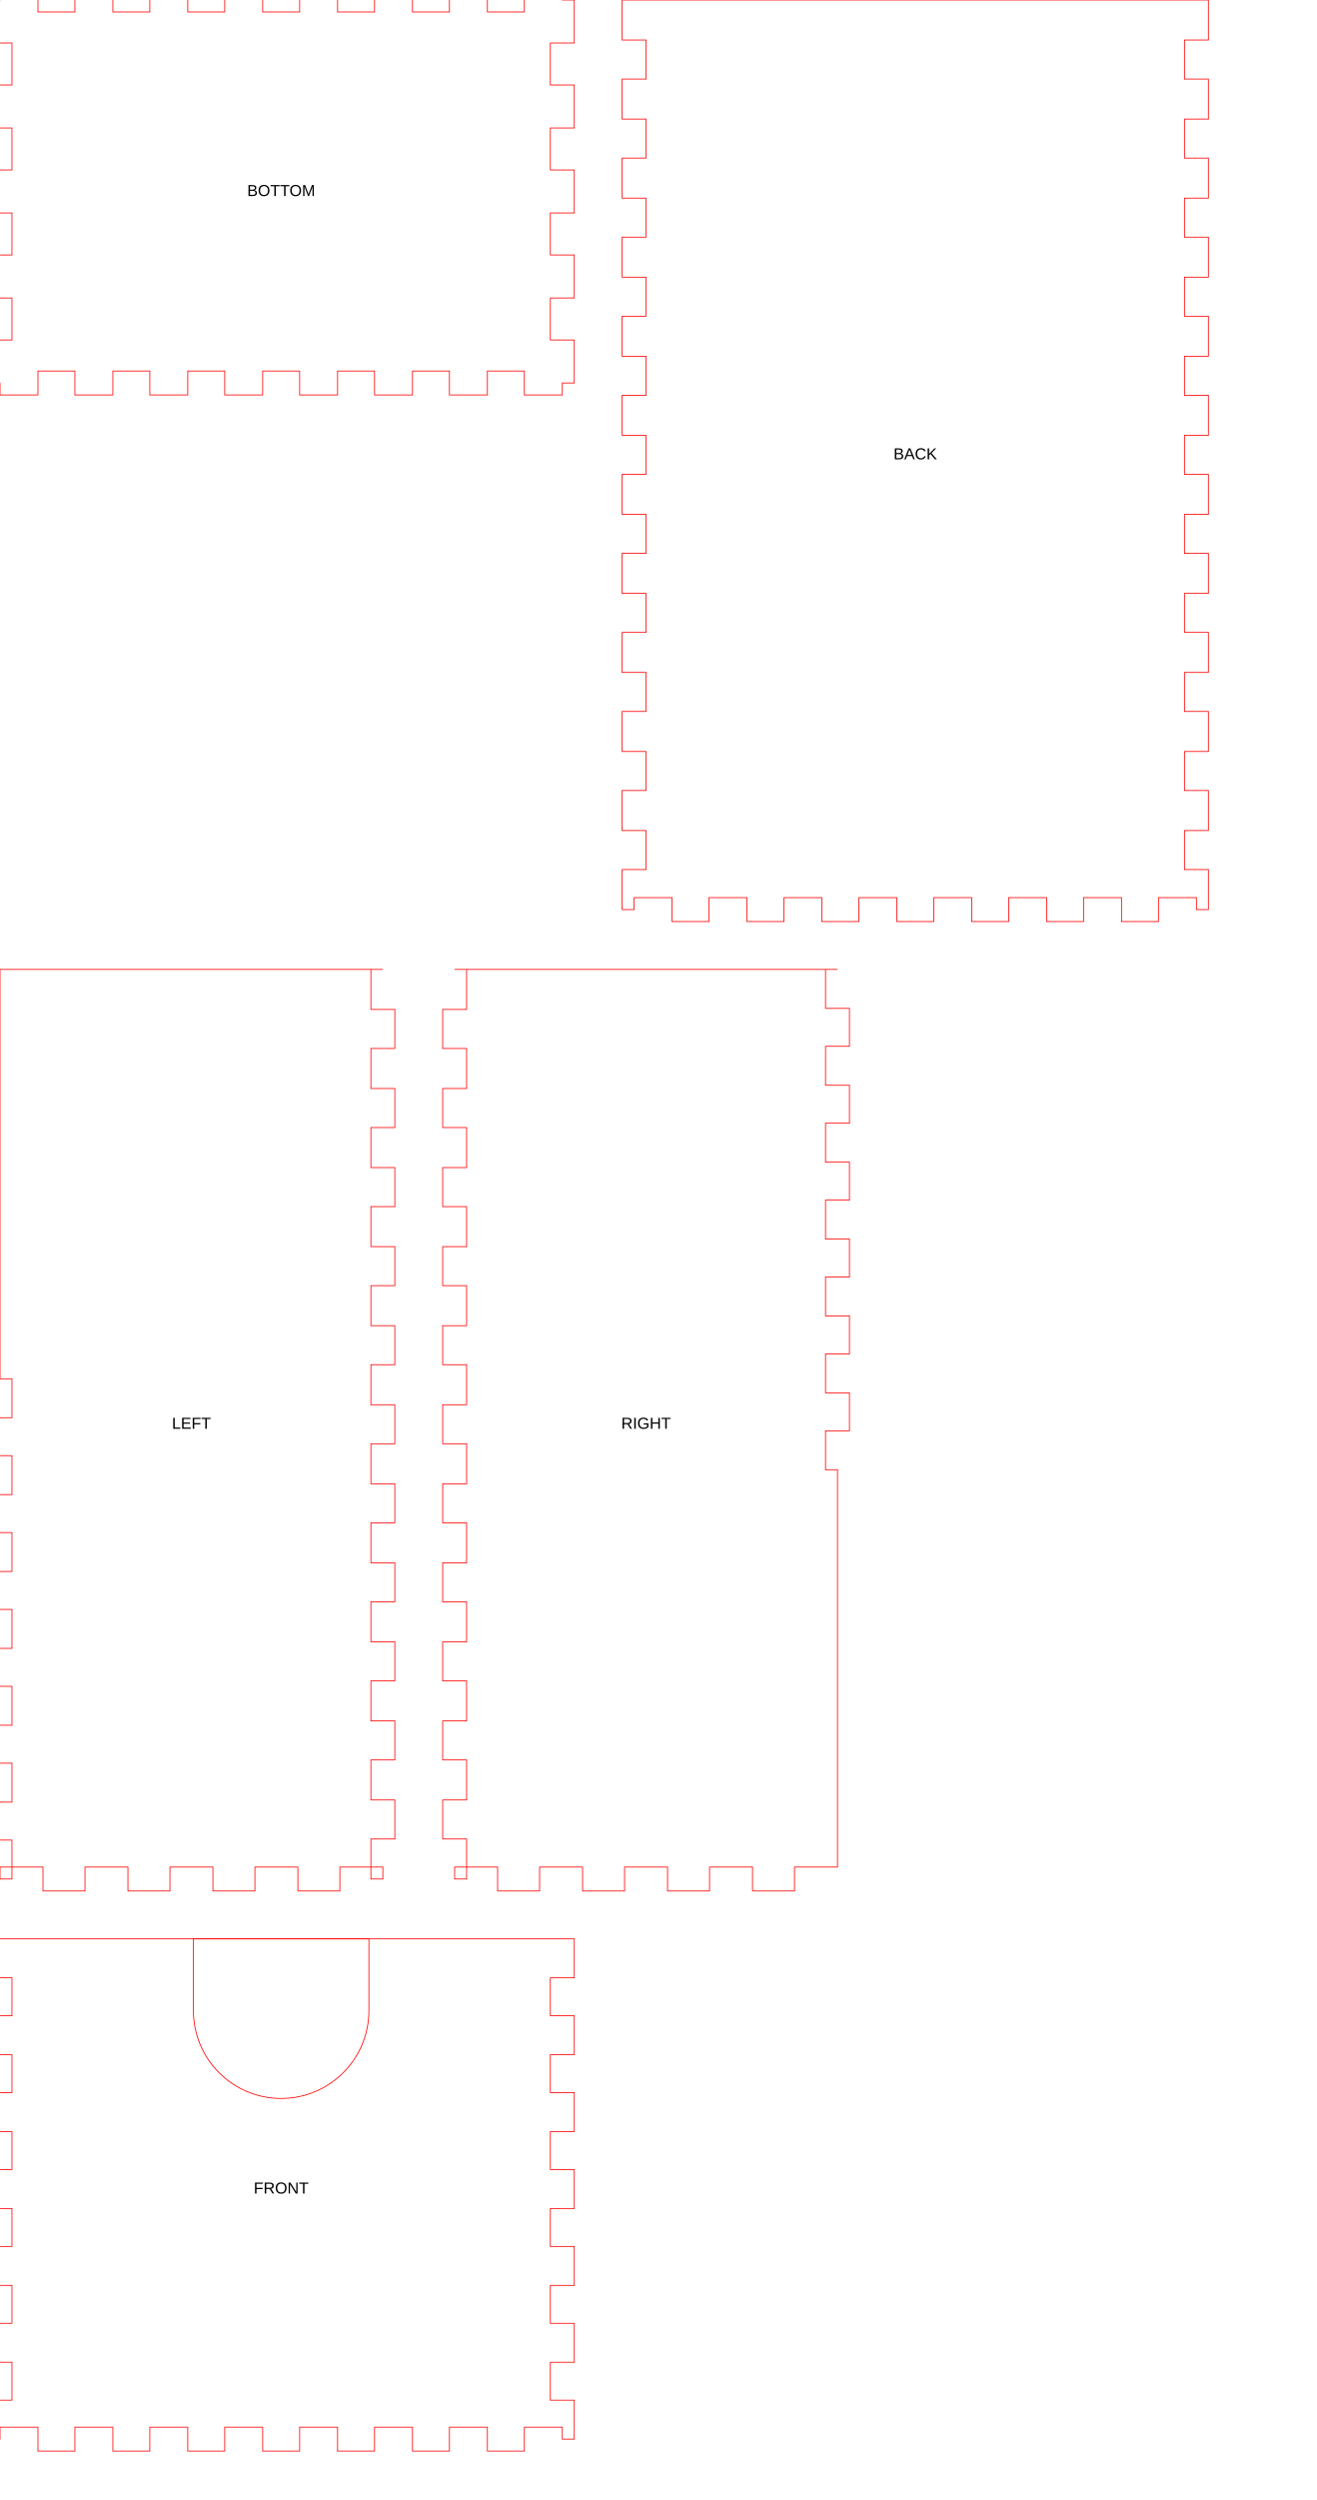
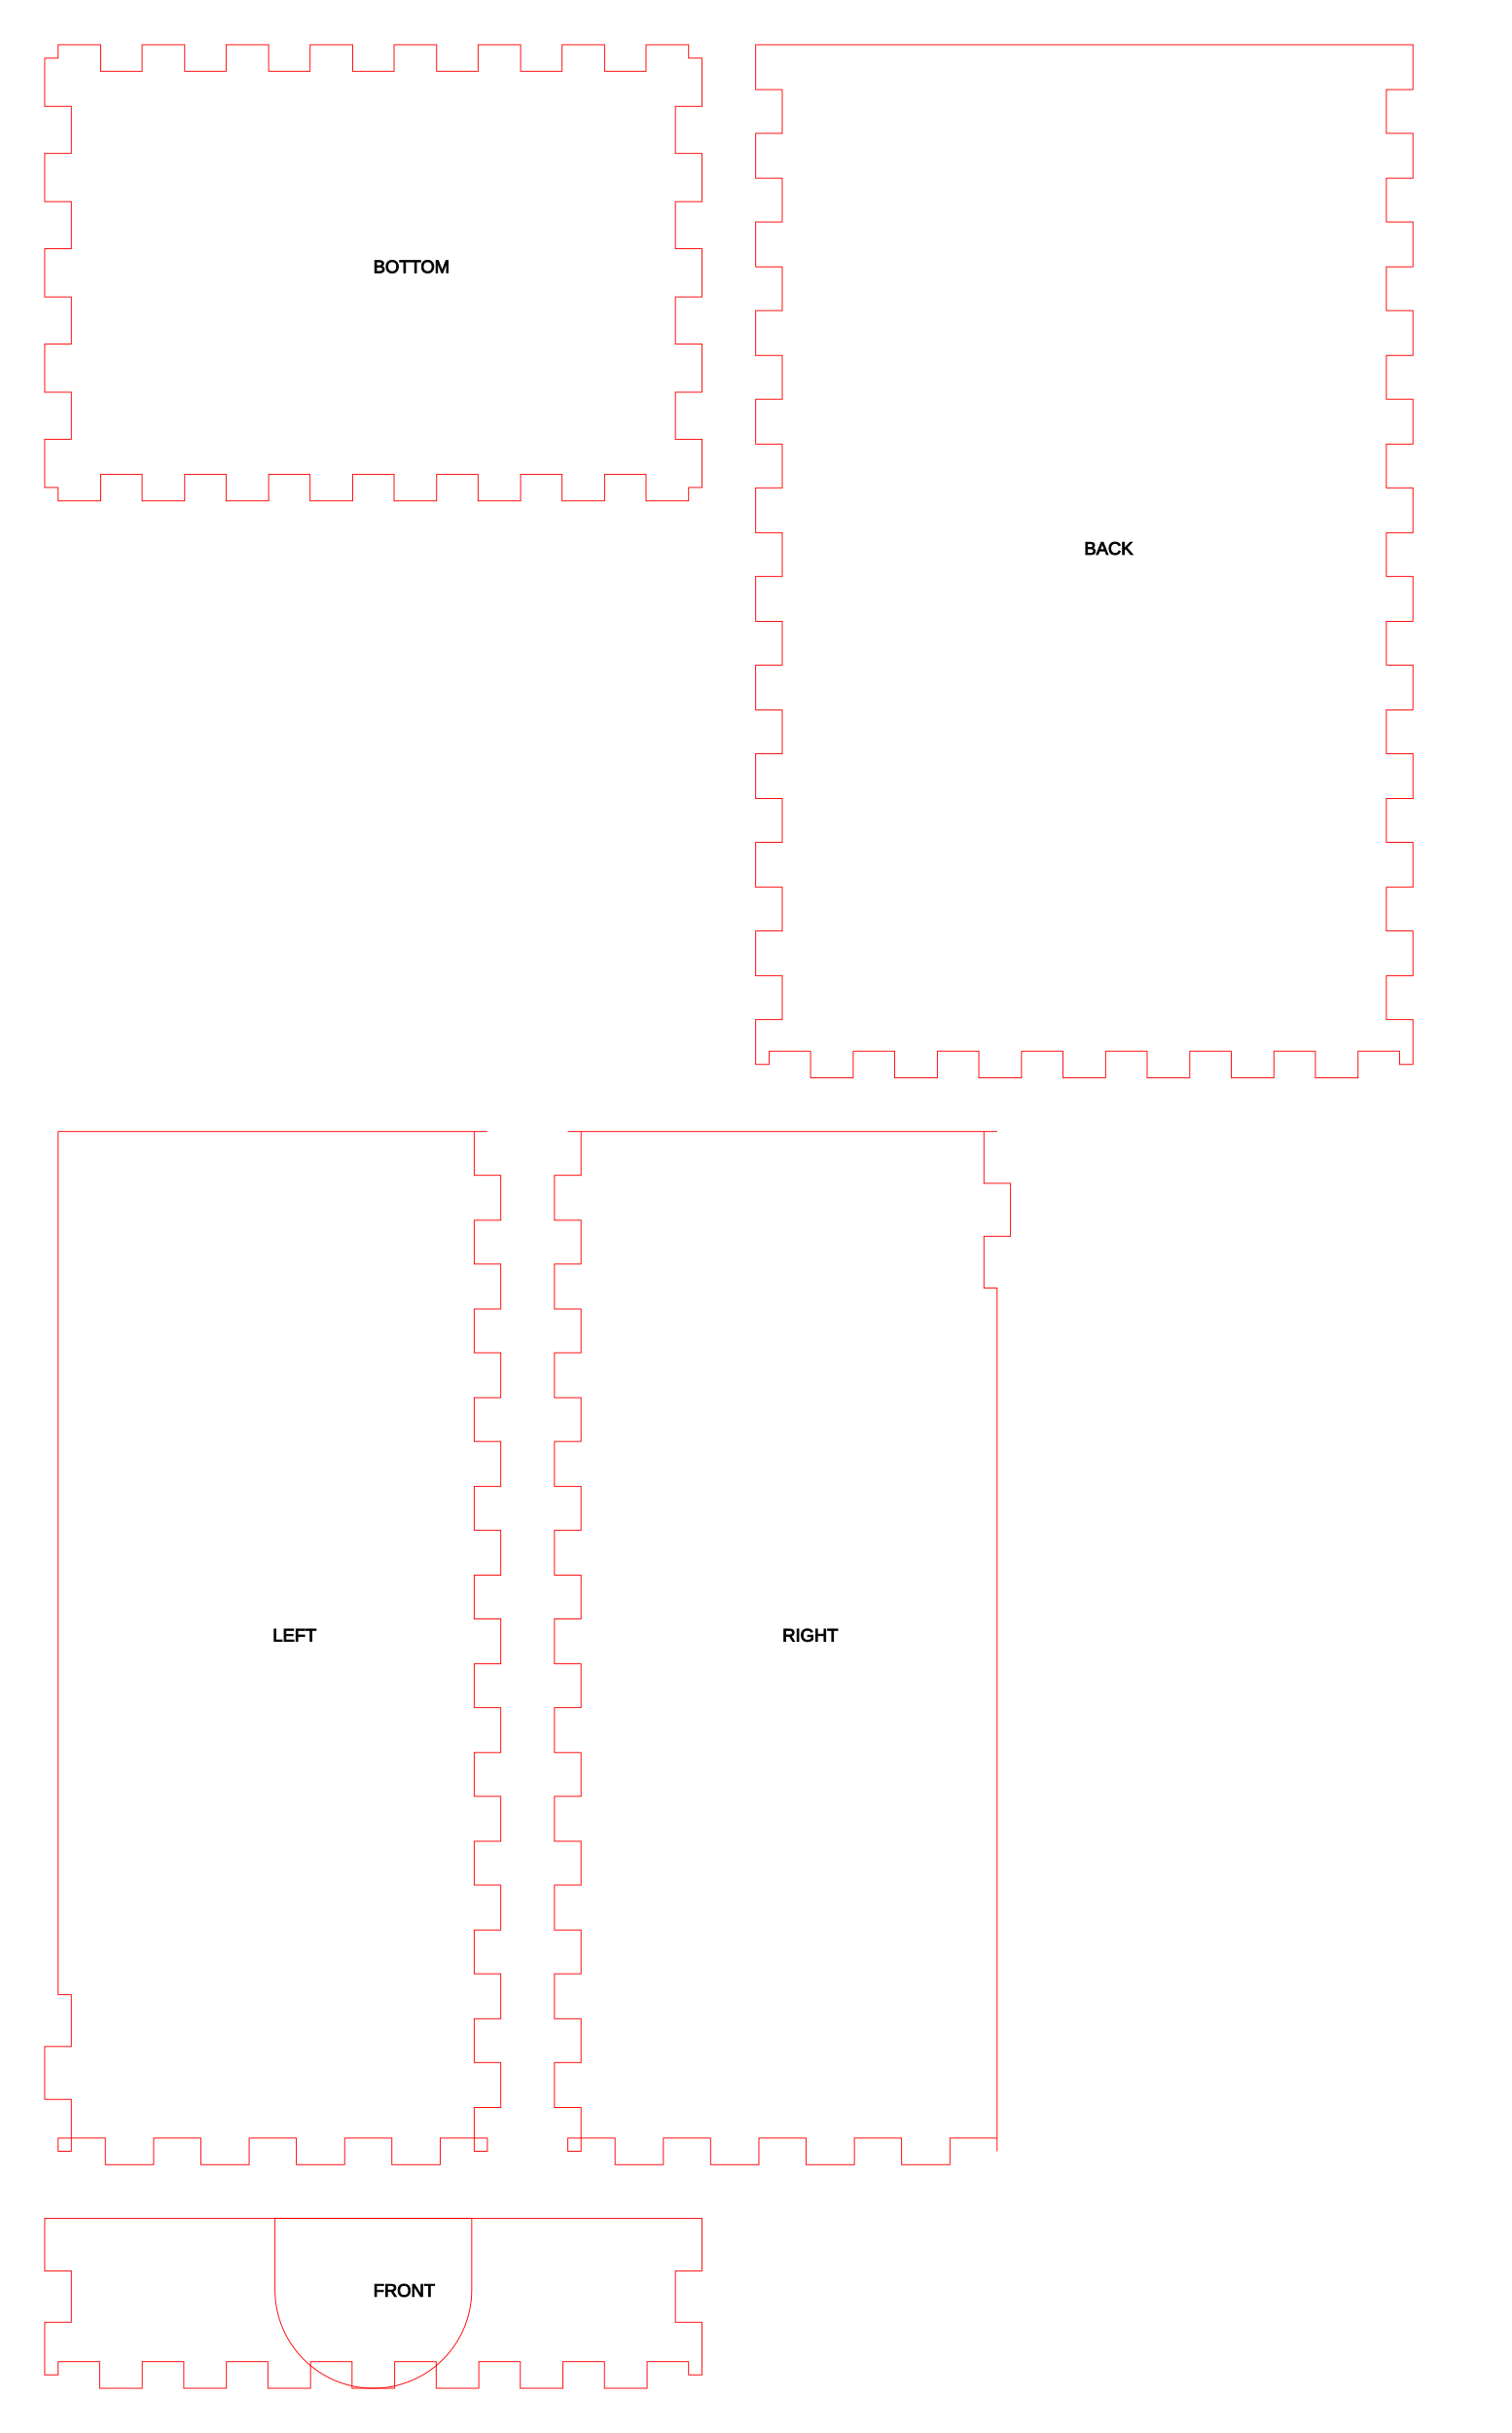
- <svg xmlns="http://www.w3.org/2000/svg" width="330mm" height="626.4mm" viewBox="0 0 330 626.4">
+ <svg xmlns="http://www.w3.org/2000/svg" width="338mm" height="544mm" viewBox="0 0 338 544">
  <style>
    .cut { fill: none; stroke: #ff0000; stroke-width: 0.2; }
    .score { fill: none; stroke: #0000ff; stroke-width: 0.2; stroke-dasharray: 2 2; }
    .engrave { fill: none; stroke: #000000; stroke-width: 0.2; }
    .text { fill: #000000; font-family: Arial, sans-serif; font-size: 4px; }
  </style>
  <g id="CUT" class="cut">
-     <g id="BOTTOM" transform="translate(0,0)">
-       <path d="M 0 0 L 0 -3 L 9.517 -3 L 9.517 0 L 9.517 3 L 18.783 3 L 18.783 0 L 18.783 -3 L 28.3 -3 L 28.3 0 L 28.3 3 L 37.567 3 L 37.567 0 L 37.567 -3 L 47.083 -3 L 47.083 0 L 47.083 3 L 56.35 3 L 56.35 0 L 56.35 -3 L 65.867 -3 L 65.867 0 L 65.867 3 L 75.133 3 L 75.133 0 L 75.133 -3 L 84.65 -3 L 84.65 0 L 84.65 3 L 93.917 3 L 93.917 0 L 93.917 -3 L 103.433 -3 L 103.433 0 L 103.433 3 L 112.7 3 L 112.7 0 L 112.7 -3 L 122.217 -3 L 122.217 0 L 122.217 3 L 131.483 3 L 131.483 0 L 131.483 -3 L 141 -3 L 141 0 L 144 0 L 144 10.778 L 141 10.778 L 138 10.778 L 138 21.306 L 141 21.306 L 144 21.306 L 144 32.083 L 141 32.083 L 138 32.083 L 138 42.611 L 141 42.611 L 144 42.611 L 144 53.389 L 141 53.389 L 138 53.389 L 138 63.917 L 141 63.917 L 144 63.917 L 144 74.694 L 141 74.694 L 138 74.694 L 138 85.222 L 141 85.222 L 144 85.222 L 144 96 L 141 96 L 141 99 L 131.483 99 L 131.483 96 L 131.483 93 L 122.217 93 L 122.217 96 L 122.217 99 L 112.7 99 L 112.7 96 L 112.7 93 L 103.433 93 L 103.433 96 L 103.433 99 L 93.917 99 L 93.917 96 L 93.917 93 L 84.65 93 L 84.65 96 L 84.65 99 L 75.133 99 L 75.133 96 L 75.133 93 L 65.867 93 L 65.867 96 L 65.867 99 L 56.35 99 L 56.35 96 L 56.35 93 L 47.083 93 L 47.083 96 L 47.083 99 L 37.567 99 L 37.567 96 L 37.567 93 L 28.3 93 L 28.3 96 L 28.3 99 L 18.783 99 L 18.783 96 L 18.783 93 L 9.517 93 L 9.517 96 L 9.517 99 L 0 99 L 0 96 L -3 96 L -3 85.222 L 0 85.222 L 3 85.222 L 3 74.694 L 0 74.694 L -3 74.694 L -3 63.917 L 0 63.917 L 3 63.917 L 3 53.389 L 0 53.389 L -3 53.389 L -3 42.611 L 0 42.611 L 3 42.611 L 3 32.083 L 0 32.083 L -3 32.083 L -3 21.306 L 0 21.306 L 3 21.306 L 3 10.778 L 0 10.778 L -3 10.778 L -3 -0 L 0 -0 Z" />
+     <g id="BOTTOM" transform="translate(13,13)">
+       <path d="M 0 0 L 0 -3 L 9.517 -3 L 9.517 0 L 9.517 2.95 L 18.783 2.95 L 18.783 0 L 18.783 -3 L 28.3 -3 L 28.3 0 L 28.3 2.95 L 37.567 2.95 L 37.567 0 L 37.567 -3 L 47.083 -3 L 47.083 0 L 47.083 2.95 L 56.35 2.95 L 56.35 0 L 56.35 -3 L 65.867 -3 L 65.867 0 L 65.867 2.95 L 75.133 2.95 L 75.133 0 L 75.133 -3 L 84.65 -3 L 84.65 0 L 84.65 2.95 L 93.917 2.95 L 93.917 0 L 93.917 -3 L 103.433 -3 L 103.433 0 L 103.433 2.95 L 112.7 2.95 L 112.7 0 L 112.7 -3 L 122.217 -3 L 122.217 0 L 122.217 2.95 L 131.483 2.95 L 131.483 0 L 131.483 -3 L 141 -3 L 141 0 L 144 0 L 144 10.778 L 141 10.778 L 138.05 10.778 L 138.05 21.306 L 141 21.306 L 144 21.306 L 144 32.083 L 141 32.083 L 138.05 32.083 L 138.05 42.611 L 141 42.611 L 144 42.611 L 144 53.389 L 141 53.389 L 138.05 53.389 L 138.05 63.917 L 141 63.917 L 144 63.917 L 144 74.694 L 141 74.694 L 138.05 74.694 L 138.05 85.222 L 141 85.222 L 144 85.222 L 144 96 L 141 96 L 141 99 L 131.483 99 L 131.483 96 L 131.483 93.05 L 122.217 93.05 L 122.217 96 L 122.217 99 L 112.7 99 L 112.7 96 L 112.7 93.05 L 103.433 93.05 L 103.433 96 L 103.433 99 L 93.917 99 L 93.917 96 L 93.917 93.05 L 84.65 93.05 L 84.65 96 L 84.65 99 L 75.133 99 L 75.133 96 L 75.133 93.05 L 65.867 93.05 L 65.867 96 L 65.867 99 L 56.35 99 L 56.35 96 L 56.35 93.05 L 47.083 93.05 L 47.083 96 L 47.083 99 L 37.567 99 L 37.567 96 L 37.567 93.05 L 28.3 93.05 L 28.3 96 L 28.3 99 L 18.783 99 L 18.783 96 L 18.783 93.05 L 9.517 93.05 L 9.517 96 L 9.517 99 L -0 99 L -0 96 L -3 96 L -3 85.222 L 0 85.222 L 2.95 85.222 L 2.95 74.694 L 0 74.694 L -3 74.694 L -3 63.917 L 0 63.917 L 2.95 63.917 L 2.95 53.389 L 0 53.389 L -3 53.389 L -3 42.611 L 0 42.611 L 2.95 42.611 L 2.95 32.083 L 0 32.083 L -3 32.083 L -3 21.306 L 0 21.306 L 2.95 21.306 L 2.95 10.778 L 0 10.778 L -3 10.778 L -3 0 L 0 0 Z" />
    </g>
-     <g id="BACK" transform="translate(159,0)">
-       <path d="M 0 0 L 141 0 L 144 0 L 144 10.033 L 141 10.033 L 138 10.033 L 138 19.815 L 141 19.815 L 144 19.815 L 144 29.848 L 141 29.848 L 138 29.848 L 138 39.63 L 141 39.63 L 144 39.63 L 144 49.663 L 141 49.663 L 138 49.663 L 138 59.446 L 141 59.446 L 144 59.446 L 144 69.478 L 141 69.478 L 138 69.478 L 138 79.261 L 141 79.261 L 144 79.261 L 144 89.293 L 141 89.293 L 138 89.293 L 138 99.076 L 141 99.076 L 144 99.076 L 144 109.109 L 141 109.109 L 138 109.109 L 138 118.891 L 141 118.891 L 144 118.891 L 144 128.924 L 141 128.924 L 138 128.924 L 138 138.707 L 141 138.707 L 144 138.707 L 144 148.739 L 141 148.739 L 138 148.739 L 138 158.522 L 141 158.522 L 144 158.522 L 144 168.554 L 141 168.554 L 138 168.554 L 138 178.337 L 141 178.337 L 144 178.337 L 144 188.37 L 141 188.37 L 138 188.37 L 138 198.152 L 141 198.152 L 144 198.152 L 144 208.185 L 141 208.185 L 138 208.185 L 138 217.967 L 141 217.967 L 144 217.967 L 144 228 L 141 228 L 141 225 L 131.483 225 L 131.483 228 L 131.483 231 L 122.217 231 L 122.217 228 L 122.217 225 L 112.7 225 L 112.7 228 L 112.7 231 L 103.433 231 L 103.433 228 L 103.433 225 L 93.917 225 L 93.917 228 L 93.917 231 L 84.65 231 L 84.65 228 L 84.65 225 L 75.133 225 L 75.133 228 L 75.133 231 L 65.867 231 L 65.867 228 L 65.867 225 L 56.35 225 L 56.35 228 L 56.35 231 L 47.083 231 L 47.083 228 L 47.083 225 L 37.567 225 L 37.567 228 L 37.567 231 L 28.3 231 L 28.3 228 L 28.3 225 L 18.783 225 L 18.783 228 L 18.783 231 L 9.517 231 L 9.517 228 L 9.517 225 L 0 225 L 0 228 L -3 228 L -3 217.967 L 0 217.967 L 3 217.967 L 3 208.185 L 0 208.185 L -3 208.185 L -3 198.152 L 0 198.152 L 3 198.152 L 3 188.37 L 0 188.37 L -3 188.37 L -3 178.337 L 0 178.337 L 3 178.337 L 3 168.554 L 0 168.554 L -3 168.554 L -3 158.522 L 0 158.522 L 3 158.522 L 3 148.739 L 0 148.739 L -3 148.739 L -3 138.707 L 0 138.707 L 3 138.707 L 3 128.924 L 0 128.924 L -3 128.924 L -3 118.891 L 0 118.891 L 3 118.891 L 3 109.109 L 0 109.109 L -3 109.109 L -3 99.076 L 0 99.076 L 3 99.076 L 3 89.293 L 0 89.293 L -3 89.293 L -3 79.261 L 0 79.261 L 3 79.261 L 3 69.478 L 0 69.478 L -3 69.478 L -3 59.446 L 0 59.446 L 3 59.446 L 3 49.663 L 0 49.663 L -3 49.663 L -3 39.63 L 0 39.63 L 3 39.63 L 3 29.848 L 0 29.848 L -3 29.848 L -3 19.815 L 0 19.815 L 3 19.815 L 3 10.033 L 0 10.033 L -3 10.033 L -3 -0 L 0 -0 Z" />
+     <g id="BACK" transform="translate(172,10)">
+       <path d="M 0 0 L 141 0 L 144 0 L 144 10.033 L 141 10.033 L 138.05 10.033 L 138.05 19.815 L 141 19.815 L 144 19.815 L 144 29.848 L 141 29.848 L 138.05 29.848 L 138.05 39.63 L 141 39.63 L 144 39.63 L 144 49.663 L 141 49.663 L 138.05 49.663 L 138.05 59.446 L 141 59.446 L 144 59.446 L 144 69.478 L 141 69.478 L 138.05 69.478 L 138.05 79.261 L 141 79.261 L 144 79.261 L 144 89.293 L 141 89.293 L 138.05 89.293 L 138.05 99.076 L 141 99.076 L 144 99.076 L 144 109.109 L 141 109.109 L 138.05 109.109 L 138.05 118.891 L 141 118.891 L 144 118.891 L 144 128.924 L 141 128.924 L 138.05 128.924 L 138.05 138.707 L 141 138.707 L 144 138.707 L 144 148.739 L 141 148.739 L 138.05 148.739 L 138.05 158.522 L 141 158.522 L 144 158.522 L 144 168.554 L 141 168.554 L 138.05 168.554 L 138.05 178.337 L 141 178.337 L 144 178.337 L 144 188.37 L 141 188.37 L 138.05 188.37 L 138.05 198.152 L 141 198.152 L 144 198.152 L 144 208.185 L 141 208.185 L 138.05 208.185 L 138.05 217.967 L 141 217.967 L 144 217.967 L 144 228 L 141 228 L 141 225.05 L 131.717 225.05 L 131.717 228 L 131.717 231 L 122.183 231 L 122.183 228 L 122.183 225.05 L 112.9 225.05 L 112.9 228 L 112.9 231 L 103.367 231 L 103.367 228 L 103.367 225.05 L 94.083 225.05 L 94.083 228 L 94.083 231 L 84.55 231 L 84.55 228 L 84.55 225.05 L 75.267 225.05 L 75.267 228 L 75.267 231 L 65.733 231 L 65.733 228 L 65.733 225.05 L 56.45 225.05 L 56.45 228 L 56.45 231 L 46.917 231 L 46.917 228 L 46.917 225.05 L 37.633 225.05 L 37.633 228 L 37.633 231 L 28.1 231 L 28.1 228 L 28.1 225.05 L 18.817 225.05 L 18.817 228 L 18.817 231 L 9.283 231 L 9.283 228 L 9.283 225.05 L 0 225.05 L 0 228 L -3 228 L -3 217.967 L 0 217.967 L 2.95 217.967 L 2.95 208.185 L 0 208.185 L -3 208.185 L -3 198.152 L 0 198.152 L 2.95 198.152 L 2.95 188.37 L 0 188.37 L -3 188.37 L -3 178.337 L 0 178.337 L 2.95 178.337 L 2.95 168.554 L 0 168.554 L -3 168.554 L -3 158.522 L 0 158.522 L 2.95 158.522 L 2.95 148.739 L 0 148.739 L -3 148.739 L -3 138.707 L 0 138.707 L 2.95 138.707 L 2.95 128.924 L 0 128.924 L -3 128.924 L -3 118.891 L 0 118.891 L 2.95 118.891 L 2.95 109.109 L 0 109.109 L -3 109.109 L -3 99.076 L 0 99.076 L 2.95 99.076 L 2.95 89.293 L 0 89.293 L -3 89.293 L -3 79.261 L 0 79.261 L 2.95 79.261 L 2.95 69.478 L 0 69.478 L -3 69.478 L -3 59.446 L 0 59.446 L 2.95 59.446 L 2.95 49.663 L 0 49.663 L -3 49.663 L -3 39.63 L 0 39.63 L 2.95 39.63 L 2.95 29.848 L 0 29.848 L -3 29.848 L -3 19.815 L 0 19.815 L 2.95 19.815 L 2.95 10.033 L 0 10.033 L -3 10.033 L -3 -0 L 0 -0 Z" />
    </g>
-     <g id="LEFT" transform="translate(0,243)">
-       <path d="M 0 0 L 96 0 L 93 0 L 93 10.033 L 96 10.033 L 99 10.033 L 99 19.815 L 96 19.815 L 93 19.815 L 93 29.848 L 96 29.848 L 99 29.848 L 99 39.63 L 96 39.63 L 93 39.63 L 93 49.663 L 96 49.663 L 99 49.663 L 99 59.446 L 96 59.446 L 93 59.446 L 93 69.478 L 96 69.478 L 99 69.478 L 99 79.261 L 96 79.261 L 93 79.261 L 93 89.293 L 96 89.293 L 99 89.293 L 99 99.076 L 96 99.076 L 93 99.076 L 93 109.109 L 96 109.109 L 99 109.109 L 99 118.891 L 96 118.891 L 93 118.891 L 93 128.924 L 96 128.924 L 99 128.924 L 99 138.707 L 96 138.707 L 93 138.707 L 93 148.739 L 96 148.739 L 99 148.739 L 99 158.522 L 96 158.522 L 93 158.522 L 93 168.554 L 96 168.554 L 99 168.554 L 99 178.337 L 96 178.337 L 93 178.337 L 93 188.37 L 96 188.37 L 99 188.37 L 99 198.152 L 96 198.152 L 93 198.152 L 93 208.185 L 96 208.185 L 99 208.185 L 99 217.967 L 96 217.967 L 93 217.967 L 93 228 L 96 228 L 96 225 L 85.222 225 L 85.222 228 L 85.222 231 L 74.694 231 L 74.694 228 L 74.694 225 L 63.917 225 L 63.917 228 L 63.917 231 L 53.389 231 L 53.389 228 L 53.389 225 L 42.611 225 L 42.611 228 L 42.611 231 L 32.083 231 L 32.083 228 L 32.083 225 L 21.306 225 L 21.306 228 L 21.306 231 L 10.778 231 L 10.778 228 L 10.778 225 L -0 225 L -0 228 L 3 228 L 3 218.238 L 0 218.238 L -3 218.238 L -3 208.727 L 0 208.727 L 3 208.727 L 3 198.965 L 0 198.965 L -3 198.965 L -3 189.454 L 0 189.454 L 3 189.454 L 3 179.692 L 0 179.692 L -3 179.692 L -3 170.181 L 0 170.181 L 3 170.181 L 3 160.419 L 0 160.419 L -3 160.419 L -3 150.908 L 0 150.908 L 3 150.908 L 3 141.146 L 0 141.146 L -3 141.146 L -3 131.635 L 0 131.635 L 3 131.635 L 3 121.873 L 0 121.873 L -3 121.873 L -3 112.362 L 0 112.362 L 3 112.362 L 3 102.6 L 0 102.6 Z" />
+     <g id="LEFT" transform="translate(13,253)">
+       <path d="M 0 0 L 96 0 L 93.05 0 L 93.05 9.793 L 96 9.793 L 99 9.793 L 99 19.837 L 96 19.837 L 93.05 19.837 L 93.05 29.63 L 96 29.63 L 99 29.63 L 99 39.674 L 96 39.674 L 93.05 39.674 L 93.05 49.467 L 96 49.467 L 99 49.467 L 99 59.511 L 96 59.511 L 93.05 59.511 L 93.05 69.304 L 96 69.304 L 99 69.304 L 99 79.348 L 96 79.348 L 93.05 79.348 L 93.05 89.141 L 96 89.141 L 99 89.141 L 99 99.185 L 96 99.185 L 93.05 99.185 L 93.05 108.978 L 96 108.978 L 99 108.978 L 99 119.022 L 96 119.022 L 93.05 119.022 L 93.05 128.815 L 96 128.815 L 99 128.815 L 99 138.859 L 96 138.859 L 93.05 138.859 L 93.05 148.652 L 96 148.652 L 99 148.652 L 99 158.696 L 96 158.696 L 93.05 158.696 L 93.05 168.489 L 96 168.489 L 99 168.489 L 99 178.533 L 96 178.533 L 93.05 178.533 L 93.05 188.326 L 96 188.326 L 99 188.326 L 99 198.37 L 96 198.37 L 93.05 198.37 L 93.05 208.163 L 96 208.163 L 99 208.163 L 99 218.207 L 96 218.207 L 93.05 218.207 L 93.05 228 L 96 228 L 96 225.05 L 85.445 225.05 L 85.445 228 L 85.445 231 L 74.639 231 L 74.639 228 L 74.639 225.05 L 64.083 225.05 L 64.083 228 L 64.083 231 L 53.278 231 L 53.278 228 L 53.278 225.05 L 42.722 225.05 L 42.722 228 L 42.722 231 L 31.917 231 L 31.917 228 L 31.917 225.05 L 21.361 225.05 L 21.361 228 L 21.361 231 L 10.555 231 L 10.555 228 L 10.555 225.05 L -0 225.05 L -0 228 L 2.95 228 L 2.95 216.417 L 0 216.417 L -3 216.417 L -3 204.583 L 0 204.583 L 2.95 204.583 L 2.95 193 L 0 193 L 0 0 Z" />
    </g>
-     <g id="RIGHT" transform="translate(114,243)">
-       <path d="M 0 0 L 96 0 L 93 0 L 93 9.762 L 96 9.762 L 99 9.762 L 99 19.273 L 96 19.273 L 93 19.273 L 93 29.035 L 96 29.035 L 99 29.035 L 99 38.546 L 96 38.546 L 93 38.546 L 93 48.308 L 96 48.308 L 99 48.308 L 99 57.819 L 96 57.819 L 93 57.819 L 93 67.581 L 96 67.581 L 99 67.581 L 99 77.092 L 96 77.092 L 93 77.092 L 93 86.854 L 96 86.854 L 99 86.854 L 99 96.365 L 96 96.365 L 93 96.365 L 93 106.127 L 96 106.127 L 99 106.127 L 99 115.638 L 96 115.638 L 93 115.638 L 93 125.4 L 96 125.4 L 96 225 L 85.222 225 L 85.222 228 L 85.222 231 L 74.694 231 L 74.694 228 L 74.694 225 L 63.917 225 L 63.917 228 L 63.917 231 L 53.389 231 L 53.389 228 L 53.389 225 L 42.611 225 L 42.611 228 L 42.611 231 L 32.083 231 L 32.083 228 L 32.083 225 L 21.306 225 L 21.306 228 L 21.306 231 L 10.778 231 L 10.778 228 L 10.778 225 L -0 225 L -0 228 L 3 228 L 3 217.967 L 0 217.967 L -3 217.967 L -3 208.185 L 0 208.185 L 3 208.185 L 3 198.152 L 0 198.152 L -3 198.152 L -3 188.37 L 0 188.37 L 3 188.37 L 3 178.337 L 0 178.337 L -3 178.337 L -3 168.554 L 0 168.554 L 3 168.554 L 3 158.522 L 0 158.522 L -3 158.522 L -3 148.739 L 0 148.739 L 3 148.739 L 3 138.707 L 0 138.707 L -3 138.707 L -3 128.924 L 0 128.924 L 3 128.924 L 3 118.891 L 0 118.891 L -3 118.891 L -3 109.109 L 0 109.109 L 3 109.109 L 3 99.076 L 0 99.076 L -3 99.076 L -3 89.293 L 0 89.293 L 3 89.293 L 3 79.261 L 0 79.261 L -3 79.261 L -3 69.478 L 0 69.478 L 3 69.478 L 3 59.446 L 0 59.446 L -3 59.446 L -3 49.663 L 0 49.663 L 3 49.663 L 3 39.63 L 0 39.63 L -3 39.63 L -3 29.848 L 0 29.848 L 3 29.848 L 3 19.815 L 0 19.815 L -3 19.815 L -3 10.033 L 0 10.033 L 3 10.033 L 3 -0 L 0 -0 Z" />
+     <g id="RIGHT" transform="translate(127,253)">
+       <path d="M 0 0 L 96 0 L 93.05 0 L 93.05 11.583 L 96 11.583 L 99 11.583 L 99 23.417 L 96 23.417 L 93.05 23.417 L 93.05 35 L 96 35 L 96 228 L 96 225.05 L 85.445 225.05 L 85.445 228 L 85.445 231 L 74.639 231 L 74.639 228 L 74.639 225.05 L 64.083 225.05 L 64.083 228 L 64.083 231 L 53.278 231 L 53.278 228 L 53.278 225.05 L 42.722 225.05 L 42.722 228 L 42.722 231 L 31.917 231 L 31.917 228 L 31.917 225.05 L 21.361 225.05 L 21.361 228 L 21.361 231 L 10.555 231 L 10.555 228 L 10.555 225.05 L -0 225.05 L -0 228 L 2.95 228 L 2.95 218.207 L 0 218.207 L -3 218.207 L -3 208.163 L 0 208.163 L 2.95 208.163 L 2.95 198.37 L 0 198.37 L -3 198.37 L -3 188.326 L 0 188.326 L 2.95 188.326 L 2.95 178.533 L 0 178.533 L -3 178.533 L -3 168.489 L 0 168.489 L 2.95 168.489 L 2.95 158.696 L 0 158.696 L -3 158.696 L -3 148.652 L 0 148.652 L 2.95 148.652 L 2.95 138.859 L 0 138.859 L -3 138.859 L -3 128.815 L 0 128.815 L 2.95 128.815 L 2.95 119.022 L 0 119.022 L -3 119.022 L -3 108.978 L 0 108.978 L 2.95 108.978 L 2.95 99.185 L 0 99.185 L -3 99.185 L -3 89.141 L 0 89.141 L 2.95 89.141 L 2.95 79.348 L 0 79.348 L -3 79.348 L -3 69.304 L 0 69.304 L 2.95 69.304 L 2.95 59.511 L 0 59.511 L -3 59.511 L -3 49.467 L 0 49.467 L 2.95 49.467 L 2.95 39.674 L 0 39.674 L -3 39.674 L -3 29.63 L 0 29.63 L 2.95 29.63 L 2.95 19.837 L 0 19.837 L -3 19.837 L -3 9.793 L 0 9.793 L 2.95 9.793 L 2.95 0 L 0 0 Z" />
    </g>
-     <g id="FRONT" transform="translate(0,486)">
-       <path d="M 0 0 L 141 0 L 144 0 L 144 9.762 L 141 9.762 L 138 9.762 L 138 19.273 L 141 19.273 L 144 19.273 L 144 29.035 L 141 29.035 L 138 29.035 L 138 38.546 L 141 38.546 L 144 38.546 L 144 48.308 L 141 48.308 L 138 48.308 L 138 57.819 L 141 57.819 L 144 57.819 L 144 67.581 L 141 67.581 L 138 67.581 L 138 77.092 L 141 77.092 L 144 77.092 L 144 86.854 L 141 86.854 L 138 86.854 L 138 96.365 L 141 96.365 L 144 96.365 L 144 106.127 L 141 106.127 L 138 106.127 L 138 115.638 L 141 115.638 L 144 115.638 L 144 125.4 L 141 125.4 L 141 122.4 L 131.483 122.4 L 131.483 125.4 L 131.483 128.4 L 122.217 128.4 L 122.217 125.4 L 122.217 122.4 L 112.7 122.4 L 112.7 125.4 L 112.7 128.4 L 103.433 128.4 L 103.433 125.4 L 103.433 122.4 L 93.917 122.4 L 93.917 125.4 L 93.917 128.4 L 84.65 128.4 L 84.65 125.4 L 84.65 122.4 L 75.133 122.4 L 75.133 125.4 L 75.133 128.4 L 65.867 128.4 L 65.867 125.4 L 65.867 122.4 L 56.35 122.4 L 56.35 125.4 L 56.35 128.4 L 47.083 128.4 L 47.083 125.4 L 47.083 122.4 L 37.567 122.4 L 37.567 125.4 L 37.567 128.4 L 28.3 128.4 L 28.3 125.4 L 28.3 122.4 L 18.783 122.4 L 18.783 125.4 L 18.783 128.4 L 9.517 128.4 L 9.517 125.4 L 9.517 122.4 L 0 122.4 L 0 125.4 L -3 125.4 L -3 115.638 L 0 115.638 L 3 115.638 L 3 106.127 L 0 106.127 L -3 106.127 L -3 96.365 L 0 96.365 L 3 96.365 L 3 86.854 L 0 86.854 L -3 86.854 L -3 77.092 L 0 77.092 L 3 77.092 L 3 67.581 L 0 67.581 L -3 67.581 L -3 57.819 L 0 57.819 L 3 57.819 L 3 48.308 L 0 48.308 L -3 48.308 L -3 38.546 L 0 38.546 L 3 38.546 L 3 29.035 L 0 29.035 L -3 29.035 L -3 19.273 L 0 19.273 L 3 19.273 L 3 9.762 L 0 9.762 L -3 9.762 L -3 0 L 0 0 Z" />
-       <path d="M 48.5 0 L 48.5 18 A 22 22 0 0 0 92.5 18 L 92.5 0 Z" />
+     <g id="FRONT" transform="translate(13,496)">
+       <path d="M 0 0 L 141 0 L 144 0 L 144 11.75 L 141 11.75 L 138.05 11.75 L 138.05 23.25 L 141 23.25 L 144 23.25 L 144 35 L 141 35 L 141 32.05 L 131.717 32.05 L 131.717 35 L 131.717 38 L 122.183 38 L 122.183 35 L 122.183 32.05 L 112.9 32.05 L 112.9 35 L 112.9 38 L 103.367 38 L 103.367 35 L 103.367 32.05 L 94.083 32.05 L 94.083 35 L 94.083 38 L 84.55 38 L 84.55 35 L 84.55 32.05 L 75.267 32.05 L 75.267 35 L 75.267 38 L 65.733 38 L 65.733 35 L 65.733 32.05 L 56.45 32.05 L 56.45 35 L 56.45 38 L 46.917 38 L 46.917 35 L 46.917 32.05 L 37.633 32.05 L 37.633 35 L 37.633 38 L 28.1 38 L 28.1 35 L 28.1 32.05 L 18.817 32.05 L 18.817 35 L 18.817 38 L 9.283 38 L 9.283 35 L 9.283 32.05 L 0 32.05 L 0 35 L -3 35 L -3 23.25 L 0 23.25 L 2.95 23.25 L 2.95 11.75 L 0 11.75 L -3 11.75 L -3 0 L 0 0 Z" />
+       <path d="M 48.5 0 L 48.5 16 A 22 22 0 0 0 92.5 16 L 92.5 0 Z" />
    </g>
  </g>
-   <g id="ENGRAVE" class="text">
-     <text x="70.5" y="48" text-anchor="middle" dominant-baseline="middle">BOTTOM</text>
-     <text x="229.5" y="114" text-anchor="middle" dominant-baseline="middle">BACK</text>
-     <text x="48" y="357" text-anchor="middle" dominant-baseline="middle">LEFT</text>
-     <text x="162" y="357" text-anchor="middle" dominant-baseline="middle">RIGHT</text>
-     <text x="70.5" y="548.7" text-anchor="middle" dominant-baseline="middle">FRONT</text>
+   <g id="SCORE" class="score">
+   </g>
+   <g id="ENGRAVE" class="engrave">
+     <text class="text" x="83.5" y="61">BOTTOM</text>
+     <text class="text" x="242.5" y="124">BACK</text>
+     <text class="text" x="61" y="367">LEFT</text>
+     <text class="text" x="175" y="367">RIGHT</text>
+     <text class="text" x="83.5" y="513.5">FRONT</text>
  </g>
</svg>
